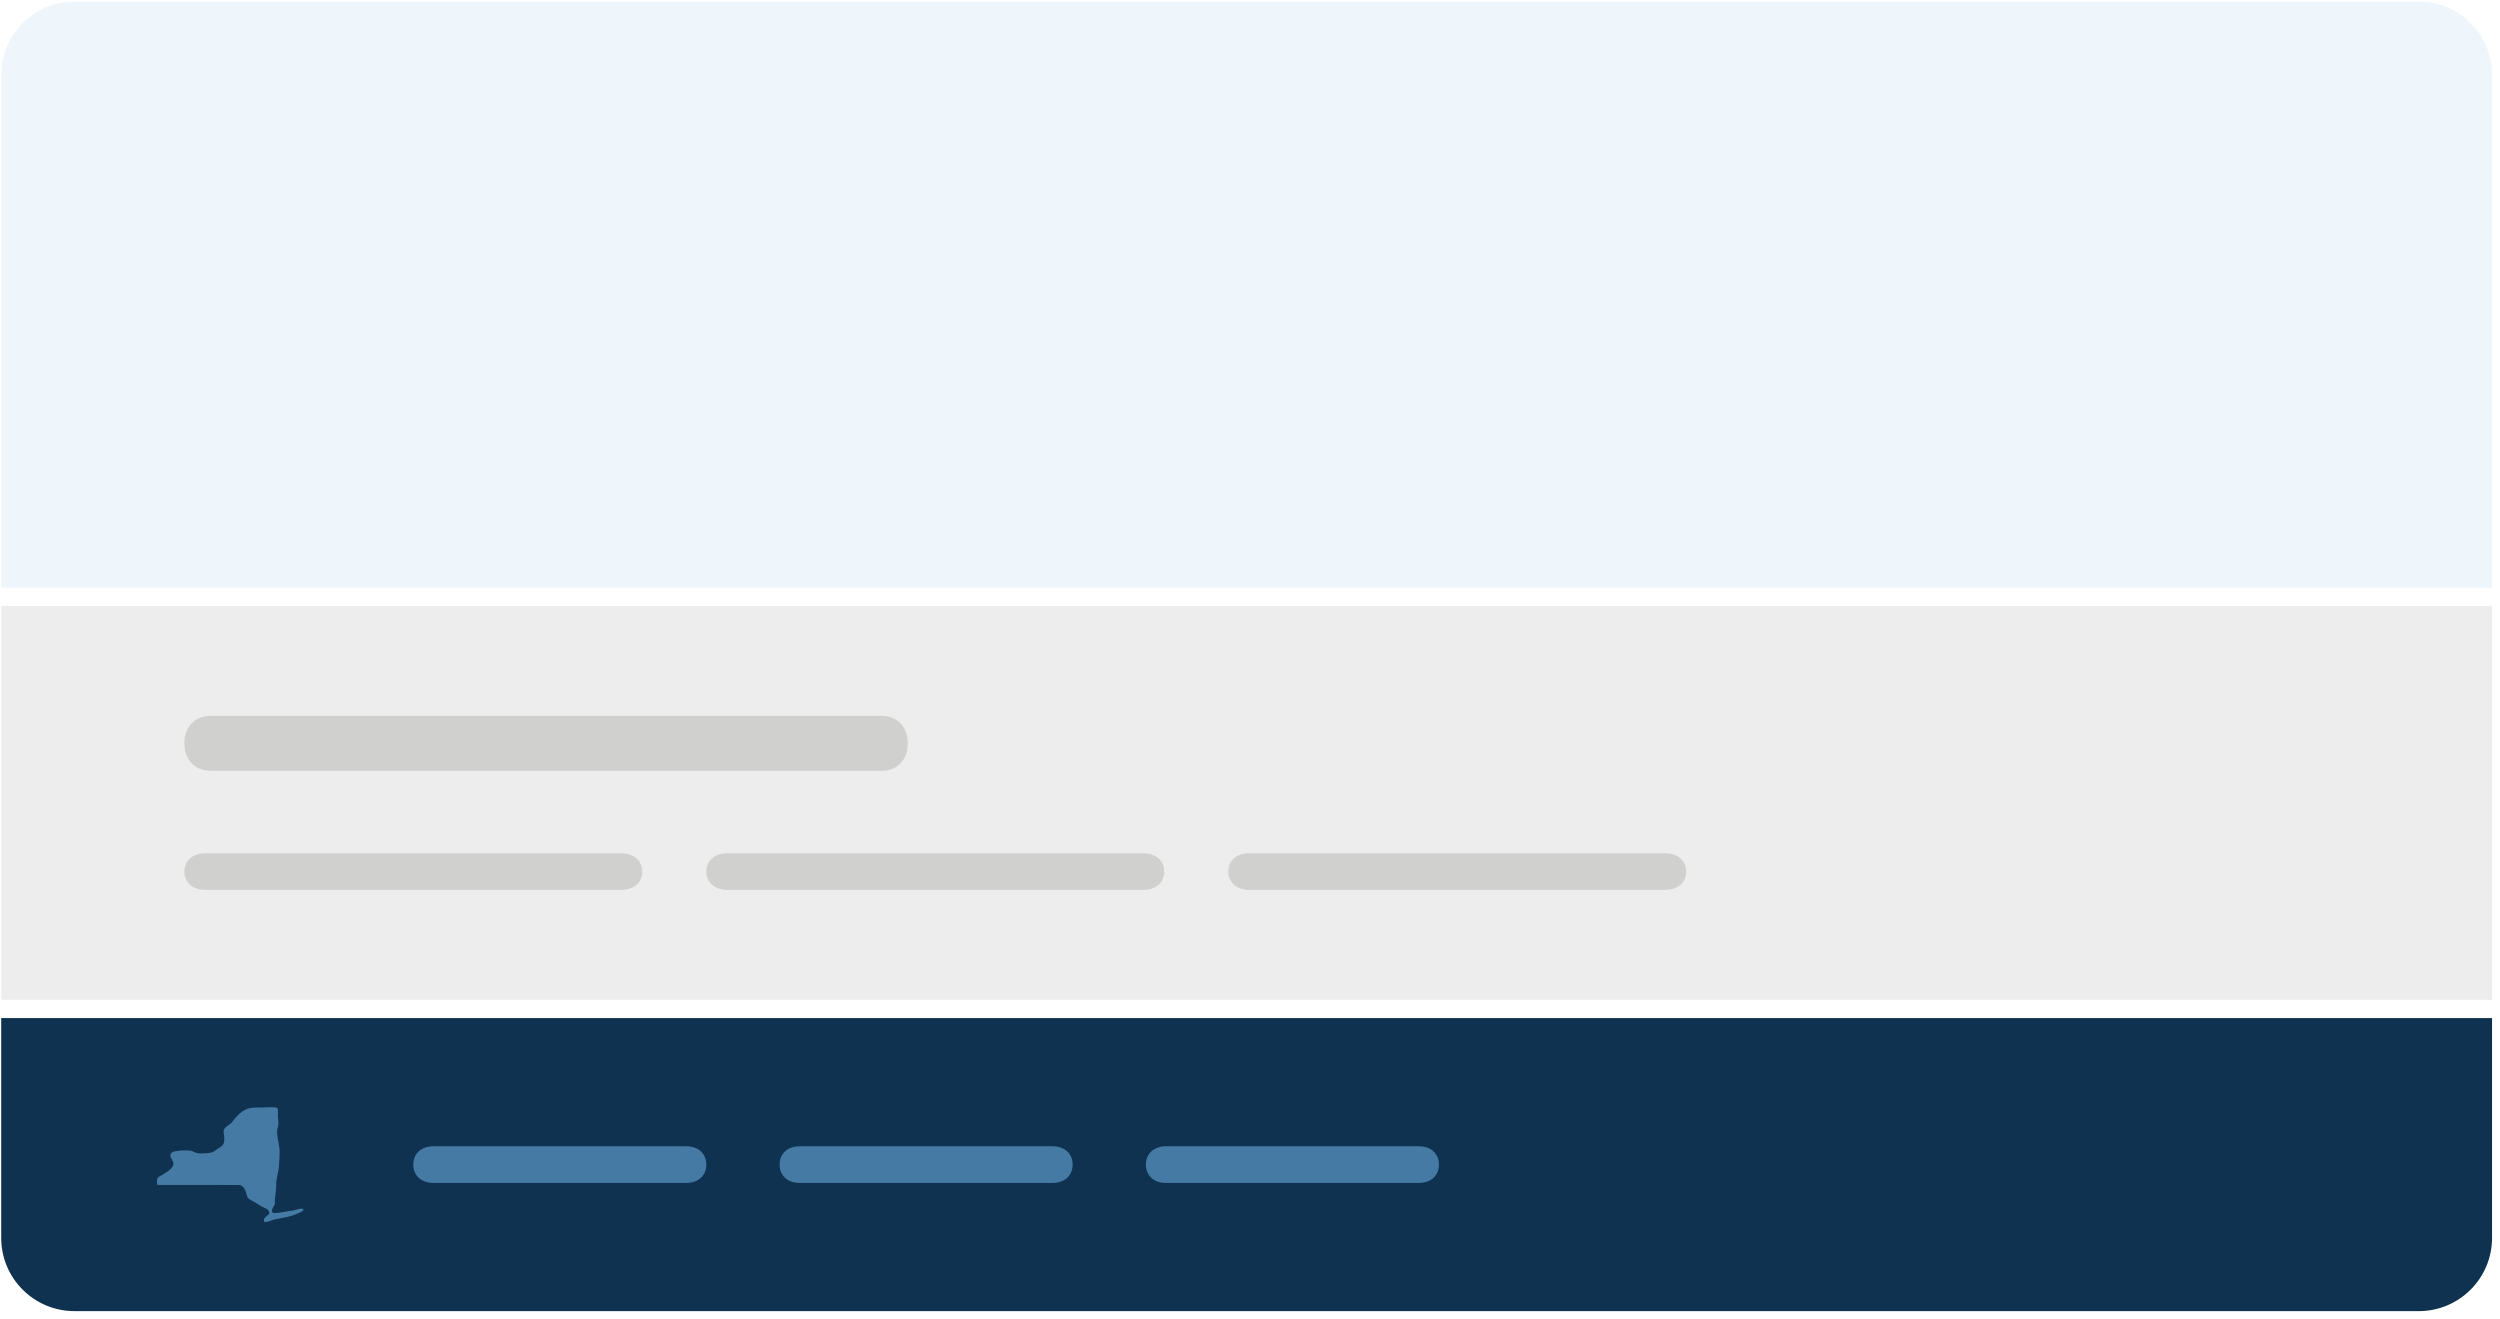
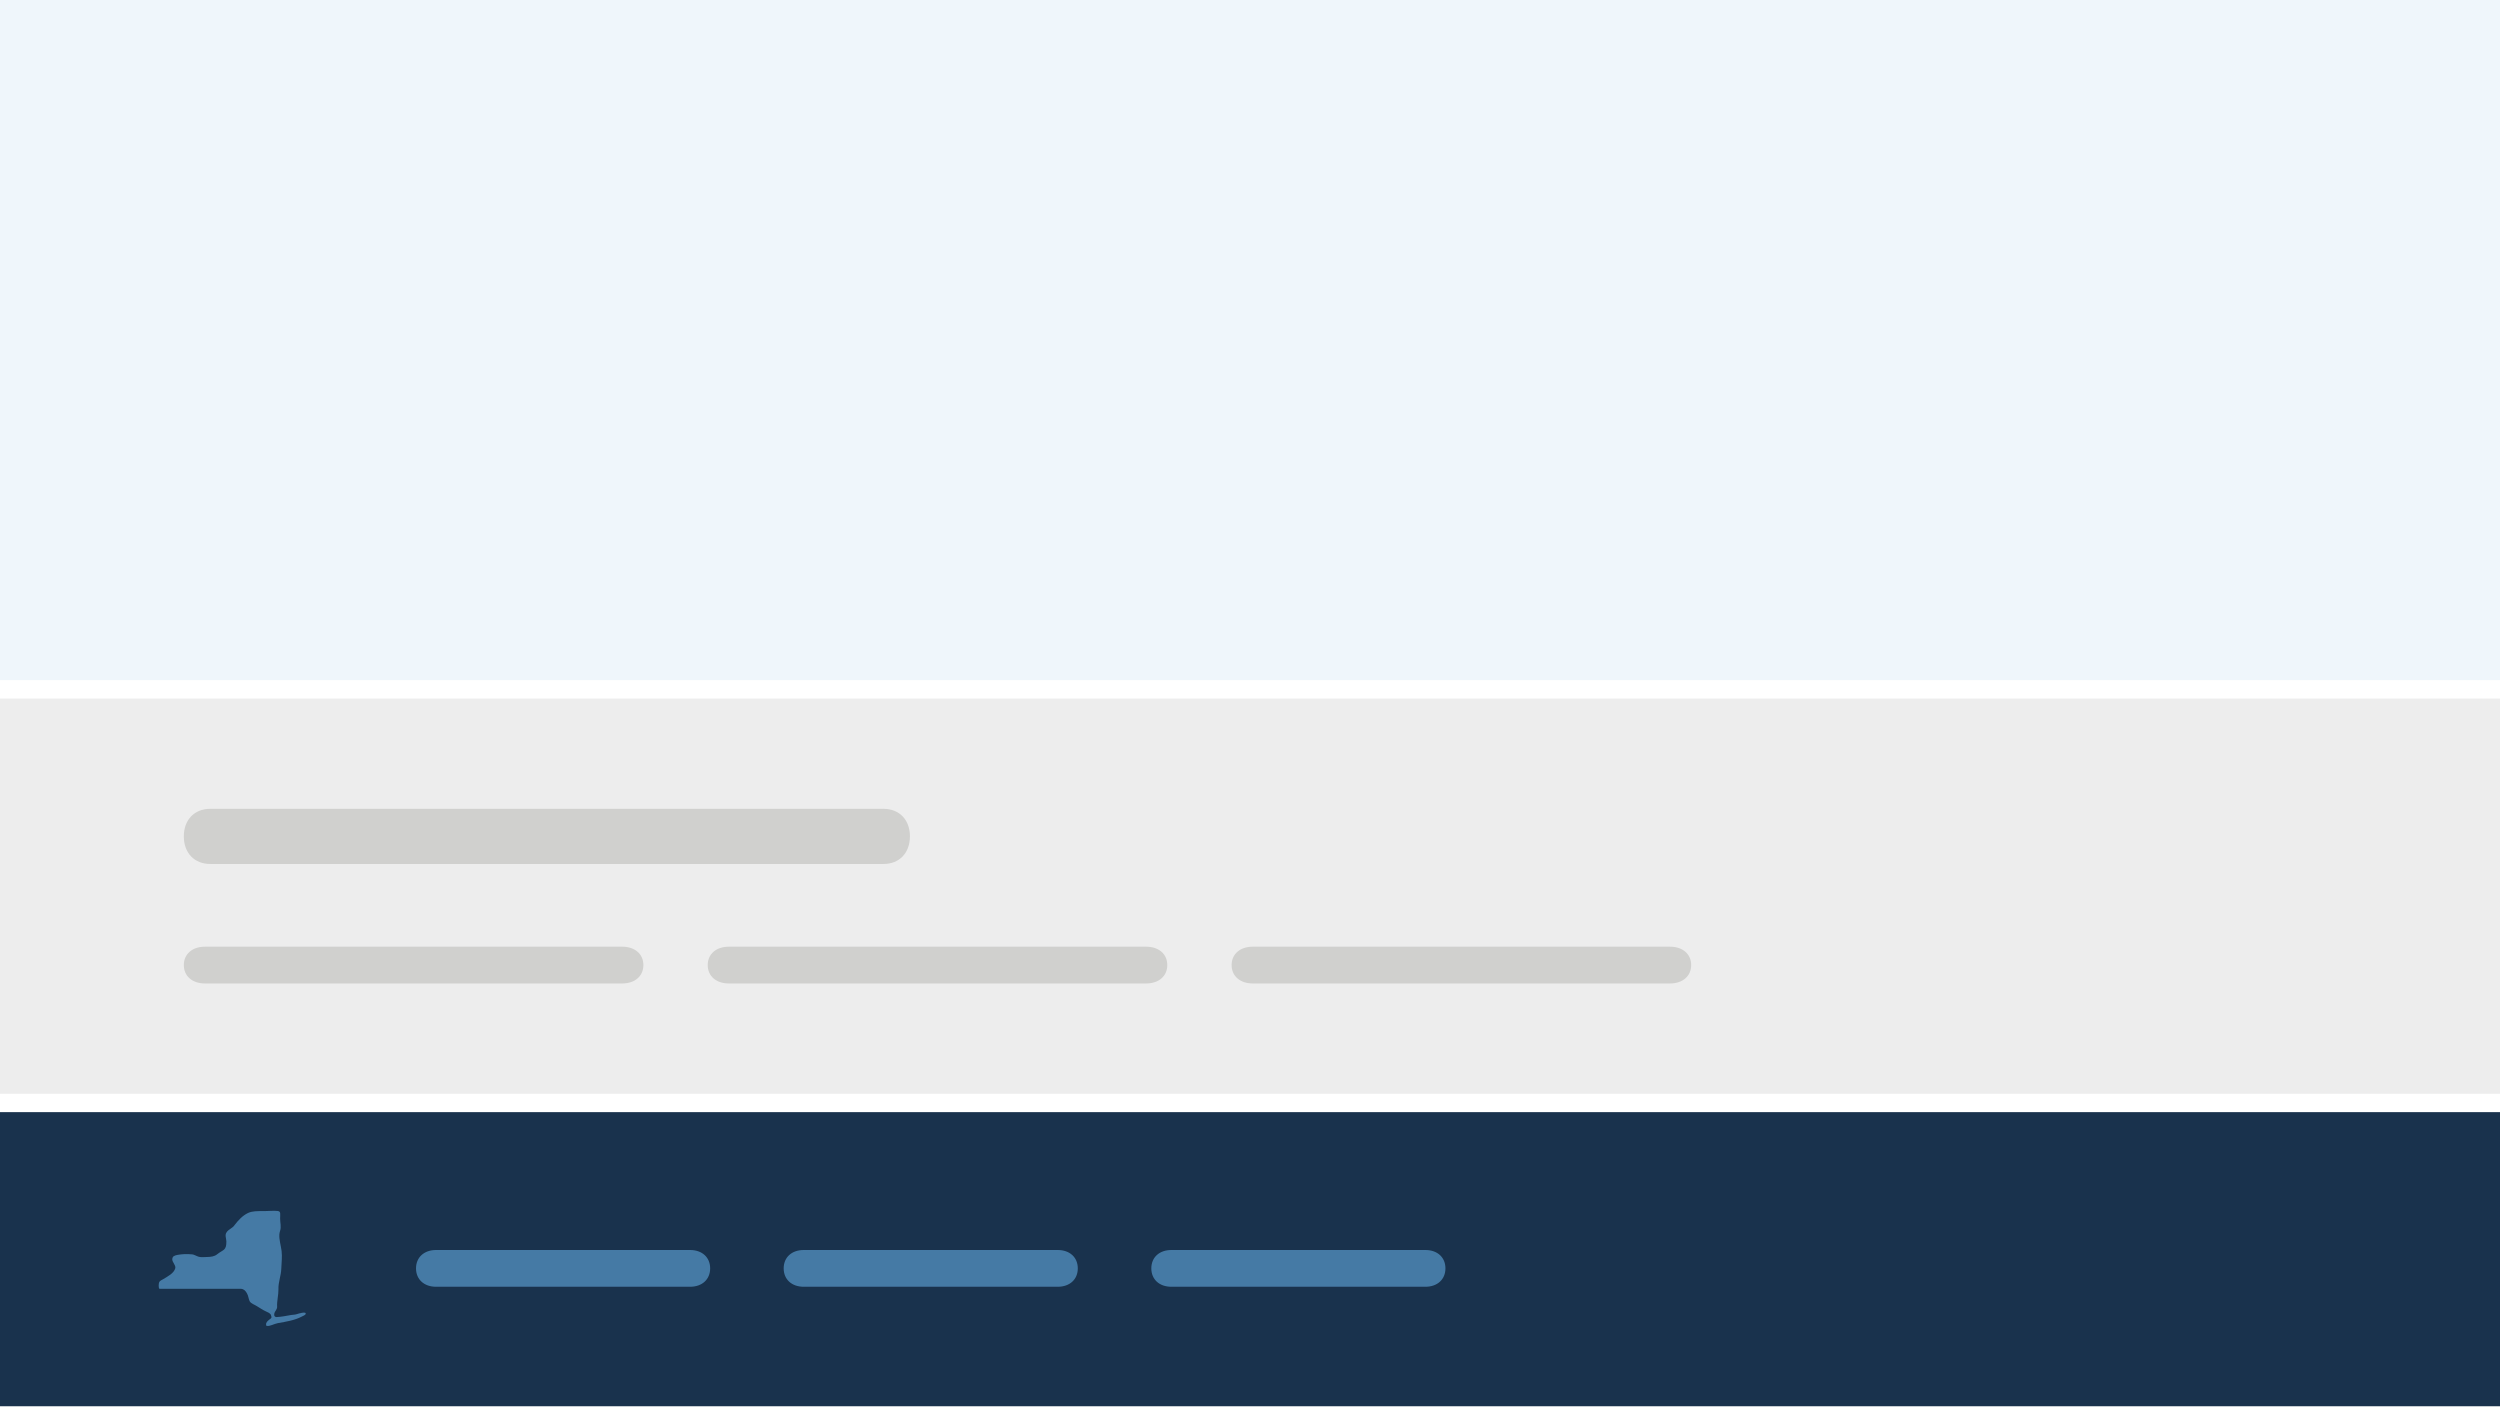
- <svg xmlns="http://www.w3.org/2000/svg" width="273" height="144" fill="none" viewBox="0 0 273 144">
-   <path fill="#eff6fb" d="M.132 8.175a8 8 0 0 1 8-8h256a8 8 0 0 1 8 8v56h-272z" />
-   <path fill="#0e324f" d="M.132 111.175h272v24a8 8 0 0 1-8 8h-256a8 8 0 0 1-8-8z" />
-   <path fill="#457aa5" d="M21.503 125.915c-.272-.071-.516-.271-.81-.271a5.6 5.6 0 0 0-1.499.061c-.318.069-.573.127-.583.484-.004.316.396.637.33.96-.143.571-.866.922-1.327 1.205-.12.063-.312.157-.393.27-.133.189-.104.768 0 .77 1.648.005 6.6.007 8.888.006.3.025.497.237.639.513.146.252.163.584.283.836.154.265.548.375.793.539.32.191.617.404.964.562.192.087.438.182.554.37l.067.262c-.007.122-.169.215-.255.279a1 1 0 0 0-.323.364l-.018.242c.107.17.535.005.681-.043.202-.068.406-.159.616-.195.895-.159 1.81-.294 2.614-.719.114-.061.372-.157.403-.282.079-.311-.843-.014-.955.022-.199.07-.413.065-.62.096-.46.079-1.1.21-1.555.224-.228.025-.339-.15-.285-.376.063-.283.325-.457.307-.753-.037-.604.155-1.274.144-1.884-.032-.761.286-1.485.309-2.238.02-.646.113-1.292.034-1.934-.07-.569-.287-1.245-.242-1.819.011-.139.033-.226.072-.358.159-.441.008-.905.01-1.34 0-.544.098-.772-.25-.837-.35-.064-1.327.031-1.704.006-.528.015-1.066-.012-1.546.214-.596.284-1.063.799-1.455 1.311-.214.341-.647.448-.866.781-.222.307-.04.648-.028.985.015 1.038-.346.884-1.013 1.421-.288.232-.674.277-1.031.284-.283.007-.675.054-.95-.018m53.444 3.26h-27.63c-1.311 0-2.185-.8-2.185-2.001s.874-1.999 2.184-1.999h27.631c1.311 0 2.185.798 2.185 1.999s-.874 2.001-2.185 2.001m40 0h-27.63c-1.311 0-2.185-.8-2.185-2.001s.874-1.999 2.184-1.999h27.631c1.311 0 2.185.798 2.185 1.999s-.874 2.001-2.185 2.001m40 0h-27.631c-1.31 0-2.184-.8-2.184-2.001s.874-1.999 2.184-1.999h27.631c1.311 0 2.185.798 2.185 1.999s-.874 2.001-2.185 2.001" />
-   <path fill="#ededed" d="M.132 66.175h272v43h-272z" />
-   <path fill="#d0d0ce" d="M96.262 84.175h-73.26c-1.722 0-2.87-1.2-2.87-3.002 0-1.8 1.148-2.998 2.87-2.998h73.26c1.722 0 2.87 1.197 2.87 2.998s-1.148 3.002-2.87 3.002m-28.43 13h-45.4c-1.38 0-2.3-.8-2.3-2s.92-2 2.3-2h45.4c1.38 0 2.3.8 2.3 2s-.92 2-2.3 2m57 0h-45.4c-1.38 0-2.3-.8-2.3-2s.92-2 2.3-2h45.4c1.38 0 2.3.8 2.3 2s-.92 2-2.3 2m57 0h-45.4c-1.38 0-2.3-.8-2.3-2s.92-2 2.3-2h45.4c1.38 0 2.3.8 2.3 2s-.92 2-2.3 2" />
+ <svg xmlns="http://www.w3.org/2000/svg" width="272" height="153" fill="none" viewBox="0 0 272 153">
+   <path fill="#eff6fb" d="M0 0h272v74H0z" />
+   <path fill="#19324d" d="M0 121h272v32H0z" />
+   <path fill="#457aa5" d="M21.635 136.74c-.272-.071-.516-.271-.81-.271a5.6 5.6 0 0 0-1.5.061c-.317.069-.572.127-.582.484-.004.316.396.637.33.96-.143.571-.866.922-1.327 1.205-.12.063-.313.157-.393.269-.133.19-.104.769 0 .771 1.647.004 6.6.007 8.888.006.3.025.497.236.639.513.145.252.162.583.283.836.154.265.547.375.793.539.32.191.617.404.964.562.192.087.438.182.554.37l.067.262c-.007.122-.169.215-.255.278a1 1 0 0 0-.323.365l-.018.242c.106.17.535.004.68-.043.203-.068.407-.159.617-.195.895-.16 1.81-.294 2.614-.72.114-.06.371-.156.403-.281.079-.311-.843-.014-.955.022-.199.07-.413.065-.62.095-.46.079-1.101.211-1.555.225-.229.024-.34-.15-.286-.376.064-.283.326-.457.308-.753-.037-.604.155-1.275.144-1.884-.033-.761.286-1.485.309-2.238.02-.646.113-1.292.034-1.935-.07-.568-.287-1.245-.242-1.818.01-.14.033-.226.072-.358.159-.441.008-.905.01-1.34 0-.544.098-.772-.25-.837-.35-.064-1.327.031-1.704.006-.528.015-1.066-.012-1.546.214-.596.284-1.063.799-1.455 1.311-.214.341-.648.448-.866.781-.222.307-.04.648-.028.985.014 1.038-.346.884-1.013 1.421-.288.232-.674.277-1.031.284-.283.007-.676.054-.95-.018M75.08 140H47.447c-1.31 0-2.184-.8-2.184-2.001S46.138 136 47.448 136H75.08c1.31 0 2.185.798 2.185 1.999S76.39 140 75.079 140M115.079 140h-27.63c-1.311 0-2.185-.8-2.185-2.001S86.138 136 87.448 136h27.631c1.311 0 2.185.798 2.185 1.999S116.39 140 115.079 140M155.079 140h-27.631c-1.311 0-2.184-.8-2.184-2.001s.873-1.999 2.184-1.999h27.631c1.311 0 2.185.798 2.185 1.999S156.39 140 155.079 140" />
+   <path fill="#ededed" d="M0 76h272v43H0z" />
+   <path fill="#d0d0ce" d="M96.13 94H22.87C21.149 94 20 92.8 20 90.998c0-1.8 1.148-2.998 2.87-2.998h73.26c1.722 0 2.87 1.197 2.87 2.998S97.852 94 96.13 94M67.7 107H22.3c-1.38 0-2.3-.8-2.3-2s.92-2 2.3-2h45.4c1.38 0 2.3.8 2.3 2s-.92 2-2.3 2M124.7 107H79.3c-1.38 0-2.3-.8-2.3-2s.92-2 2.3-2h45.4c1.38 0 2.3.8 2.3 2s-.92 2-2.3 2M181.7 107h-45.4c-1.38 0-2.3-.8-2.3-2s.92-2 2.3-2h45.4c1.38 0 2.3.8 2.3 2s-.92 2-2.3 2" />
</svg>
